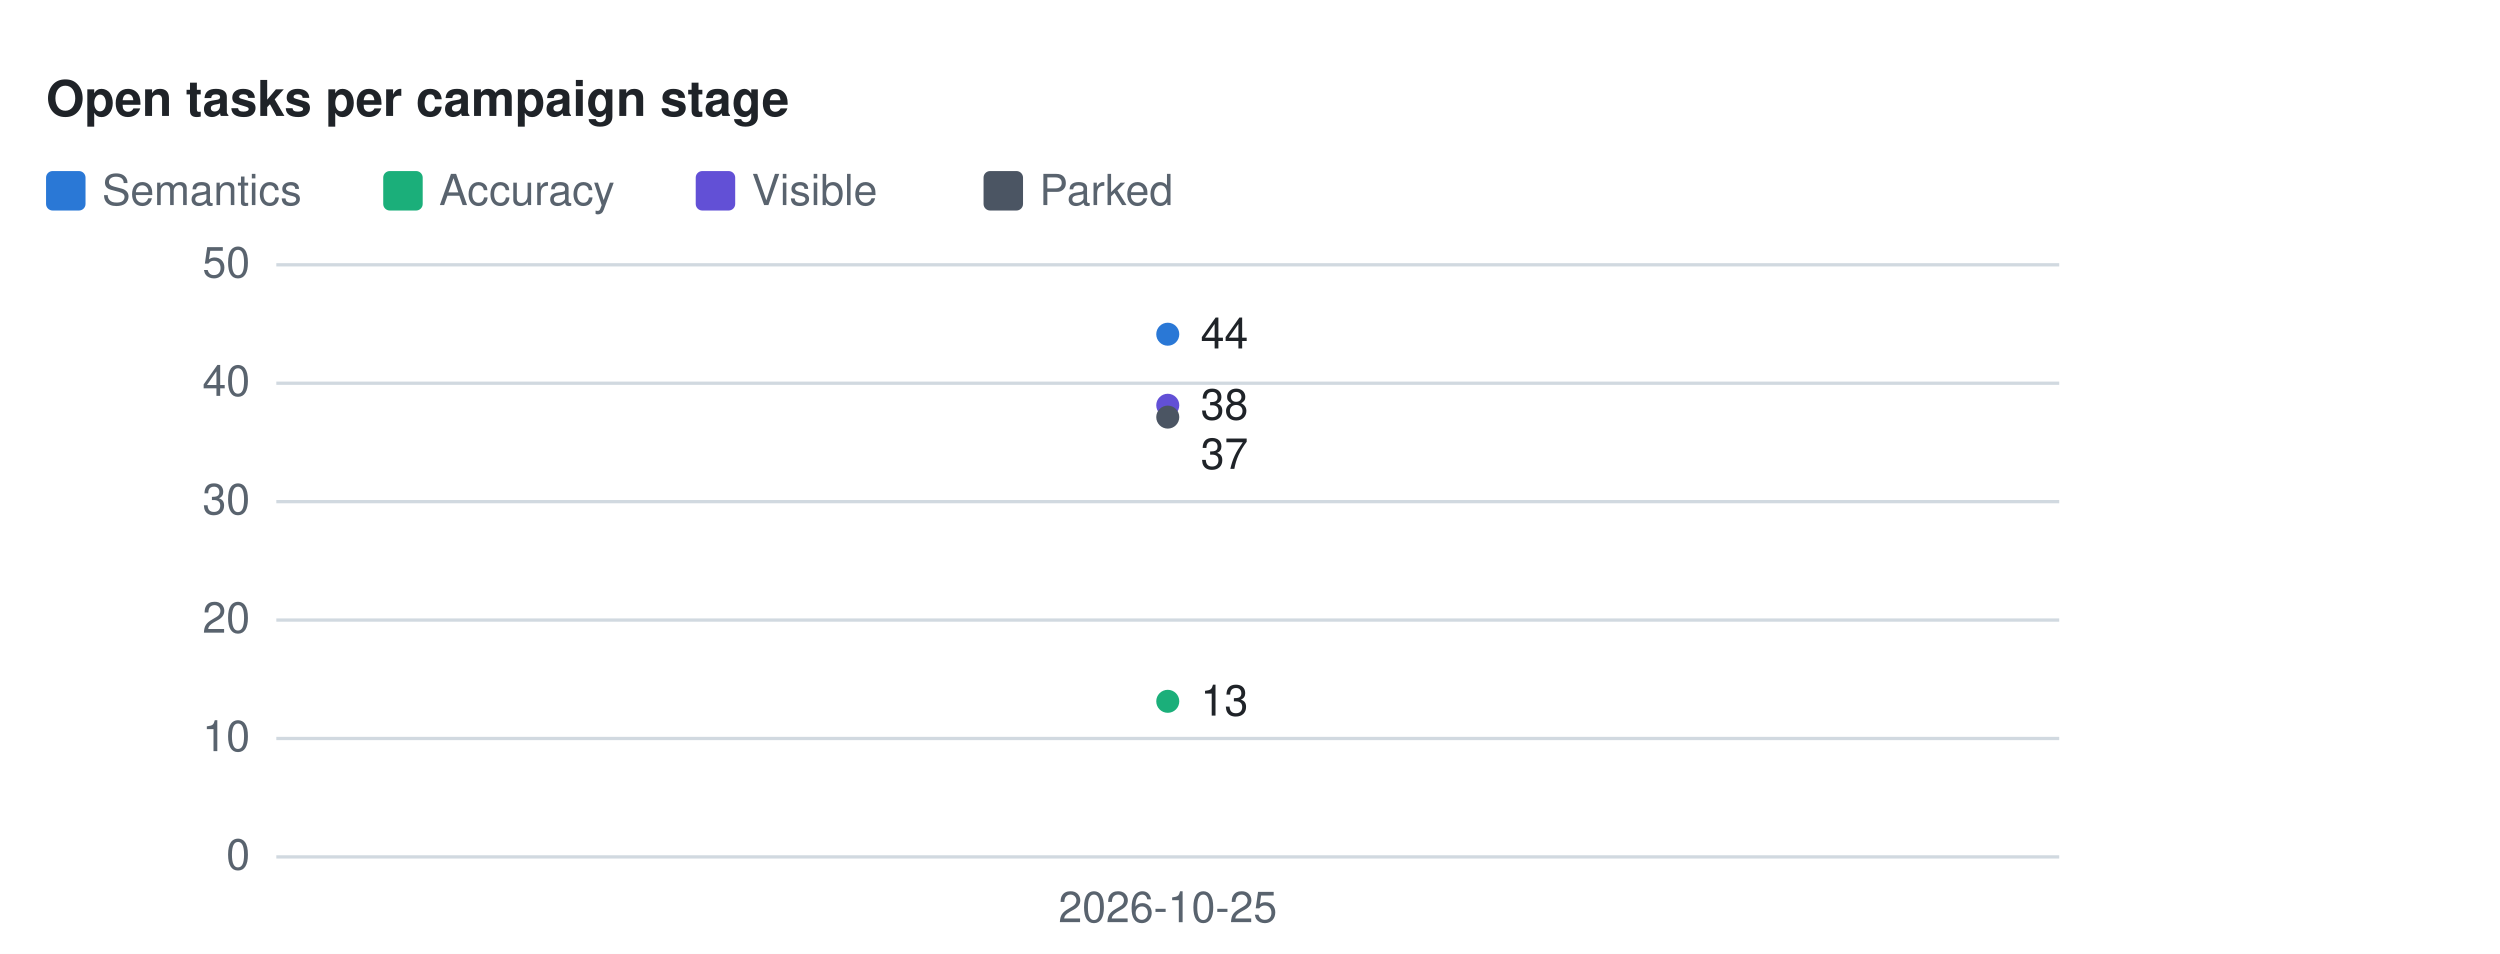
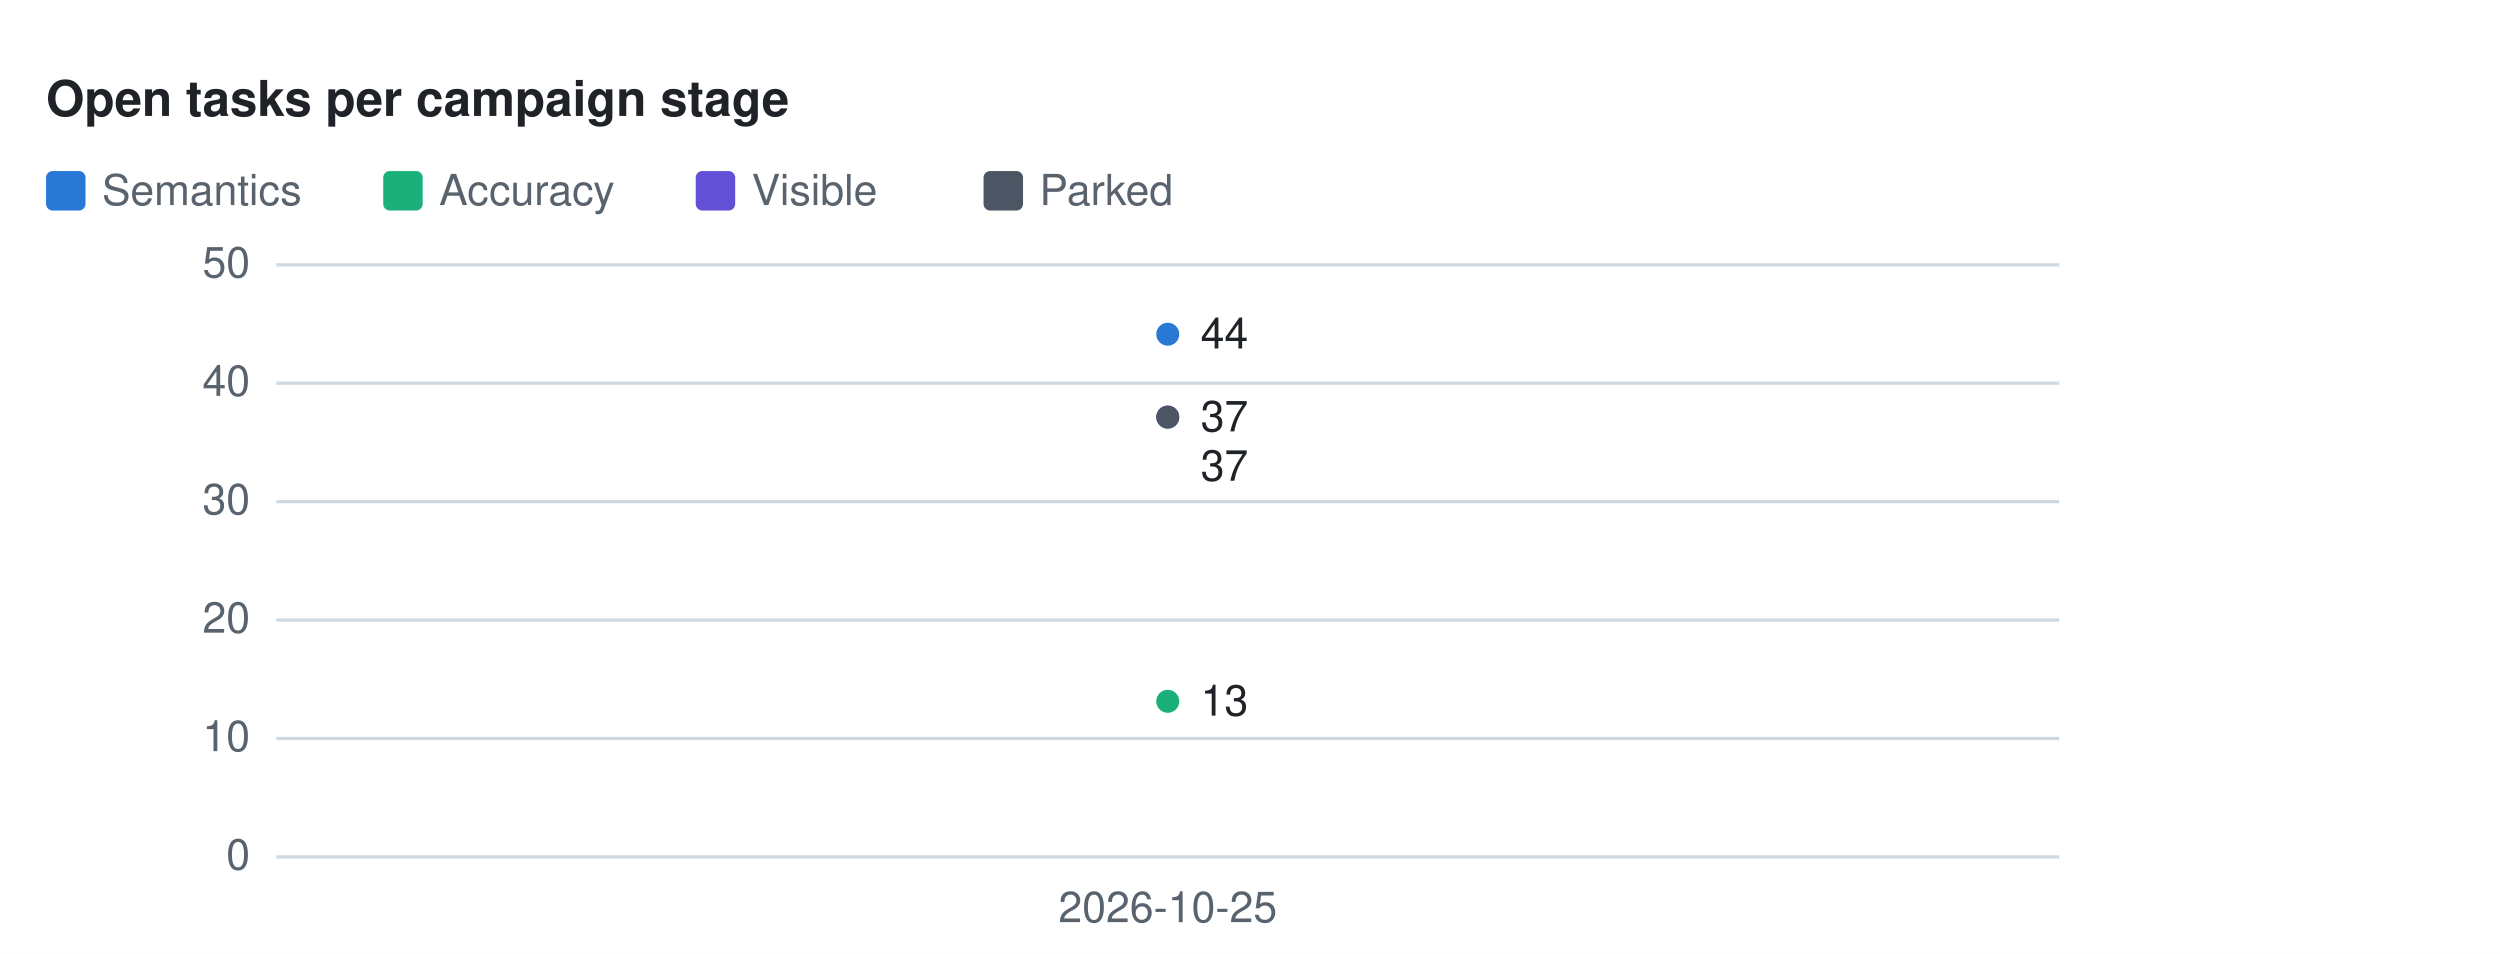
<svg xmlns="http://www.w3.org/2000/svg" width="760" height="290" viewBox="0 0 760 290" role="img" aria-labelledby="t d">
  <style>text{font-family:system-ui,-apple-system,'Segoe UI',Helvetica,Arial,sans-serif;font-size:13px}.title{font-size:15px;font-weight:600}.num{font-variant-numeric:tabular-nums}.bg{fill:#ffffff}.ink{fill:#1f2328}.muted{fill:#59636e}.grid{fill:#d1d9e0}.b-semantics{fill:#2a78d6}.b-accuracy{fill:#1baf7a}.b-visible{fill:#6250d6}.b-parked{fill:#4b5563}.s-semantics{stroke:#2a78d6}.s-accuracy{stroke:#1baf7a}.s-visible{stroke:#6250d6}.s-parked{stroke:#4b5563}@media (prefers-color-scheme: dark){.bg{fill:#0d1117}.ink{fill:#f0f6fc}.muted{fill:#9198a1}.grid{fill:#3d444d}.b-semantics{fill:#3987e5}.b-accuracy{fill:#199e70}.b-visible{fill:#9085e9}.b-parked{fill:#9ca3af}.s-semantics{stroke:#3987e5}.s-accuracy{stroke:#199e70}.s-visible{stroke:#9085e9}.s-parked{stroke:#9ca3af}}</style>
  <rect class="bg" fill="#ffffff" x="0" y="0" width="760" height="290" />
  <g transform="translate(14,14)">
    <text x="0.0" y="16.0" class="ink title" fill="#1f2328" text-anchor="start" dominant-baseline="middle">Open tasks per campaign stage</text>
    <rect class="b-semantics" fill="#2a78d6" x="0.0" y="38" width="12" height="12" rx="2" />
    <text x="17.0" y="44.0" class="muted" fill="#59636e" text-anchor="start" dominant-baseline="middle">Semantics</text>
    <rect class="b-accuracy" fill="#1baf7a" x="102.5" y="38" width="12" height="12" rx="2" />
    <text x="119.5" y="44.0" class="muted" fill="#59636e" text-anchor="start" dominant-baseline="middle">Accuracy</text>
    <rect class="b-visible" fill="#6250d6" x="197.5" y="38" width="12" height="12" rx="2" />
    <text x="214.5" y="44.0" class="muted" fill="#59636e" text-anchor="start" dominant-baseline="middle">Visible</text>
    <rect class="b-parked" fill="#4b5563" x="285.0" y="38" width="12" height="12" rx="2" />
    <text x="302.0" y="44.0" class="muted" fill="#59636e" text-anchor="start" dominant-baseline="middle">Parked</text>
    <rect class="grid" fill="#d1d9e0" x="70" y="246.0" width="542" height="1" />
    <text x="62.0" y="246.0" class="muted num" fill="#59636e" text-anchor="end" dominant-baseline="middle">0</text>
    <rect class="grid" fill="#d1d9e0" x="70" y="210.0" width="542" height="1" />
    <text x="62.0" y="210.0" class="muted num" fill="#59636e" text-anchor="end" dominant-baseline="middle">10</text>
    <rect class="grid" fill="#d1d9e0" x="70" y="174.0" width="542" height="1" />
    <text x="62.0" y="174.0" class="muted num" fill="#59636e" text-anchor="end" dominant-baseline="middle">20</text>
    <rect class="grid" fill="#d1d9e0" x="70" y="138.0" width="542" height="1" />
    <text x="62.0" y="138.0" class="muted num" fill="#59636e" text-anchor="end" dominant-baseline="middle">30</text>
    <rect class="grid" fill="#d1d9e0" x="70" y="102.0" width="542" height="1" />
    <text x="62.0" y="102.0" class="muted num" fill="#59636e" text-anchor="end" dominant-baseline="middle">40</text>
    <rect class="grid" fill="#d1d9e0" x="70" y="66.0" width="542" height="1" />
    <text x="62.0" y="66.0" class="muted num" fill="#59636e" text-anchor="end" dominant-baseline="middle">50</text>
    <text x="341.0" y="262.0" class="muted num" fill="#59636e" text-anchor="middle" dominant-baseline="middle">2026-10-25</text>
    <circle class="b-semantics" fill="#2a78d6" cx="341.0" cy="87.6" r="3.5" />
    <circle class="b-accuracy" fill="#1baf7a" cx="341.0" cy="199.2" r="3.5" />
-     <circle class="b-visible" fill="#6250d6" cx="341.0" cy="109.2" r="3.5" />
+     <circle class="b-visible" fill="#6250d6" cx="341.0" cy="112.8" r="3.5" />
    <circle class="b-parked" fill="#4b5563" cx="341.0" cy="112.8" r="3.5" />
    <text x="351.0" y="87.6" class="ink num" fill="#1f2328" text-anchor="start" dominant-baseline="middle">44</text>
    <text x="351.0" y="199.2" class="ink num" fill="#1f2328" text-anchor="start" dominant-baseline="middle">13</text>
-     <text x="351.0" y="109.2" class="ink num" fill="#1f2328" text-anchor="start" dominant-baseline="middle">38</text>
-     <text x="351.0" y="124.2" class="ink num" fill="#1f2328" text-anchor="start" dominant-baseline="middle">37</text>
+     <text x="351.0" y="112.8" class="ink num" fill="#1f2328" text-anchor="start" dominant-baseline="middle">37</text>
+     <text x="351.0" y="127.8" class="ink num" fill="#1f2328" text-anchor="start" dominant-baseline="middle">37</text>
  </g>
</svg>
